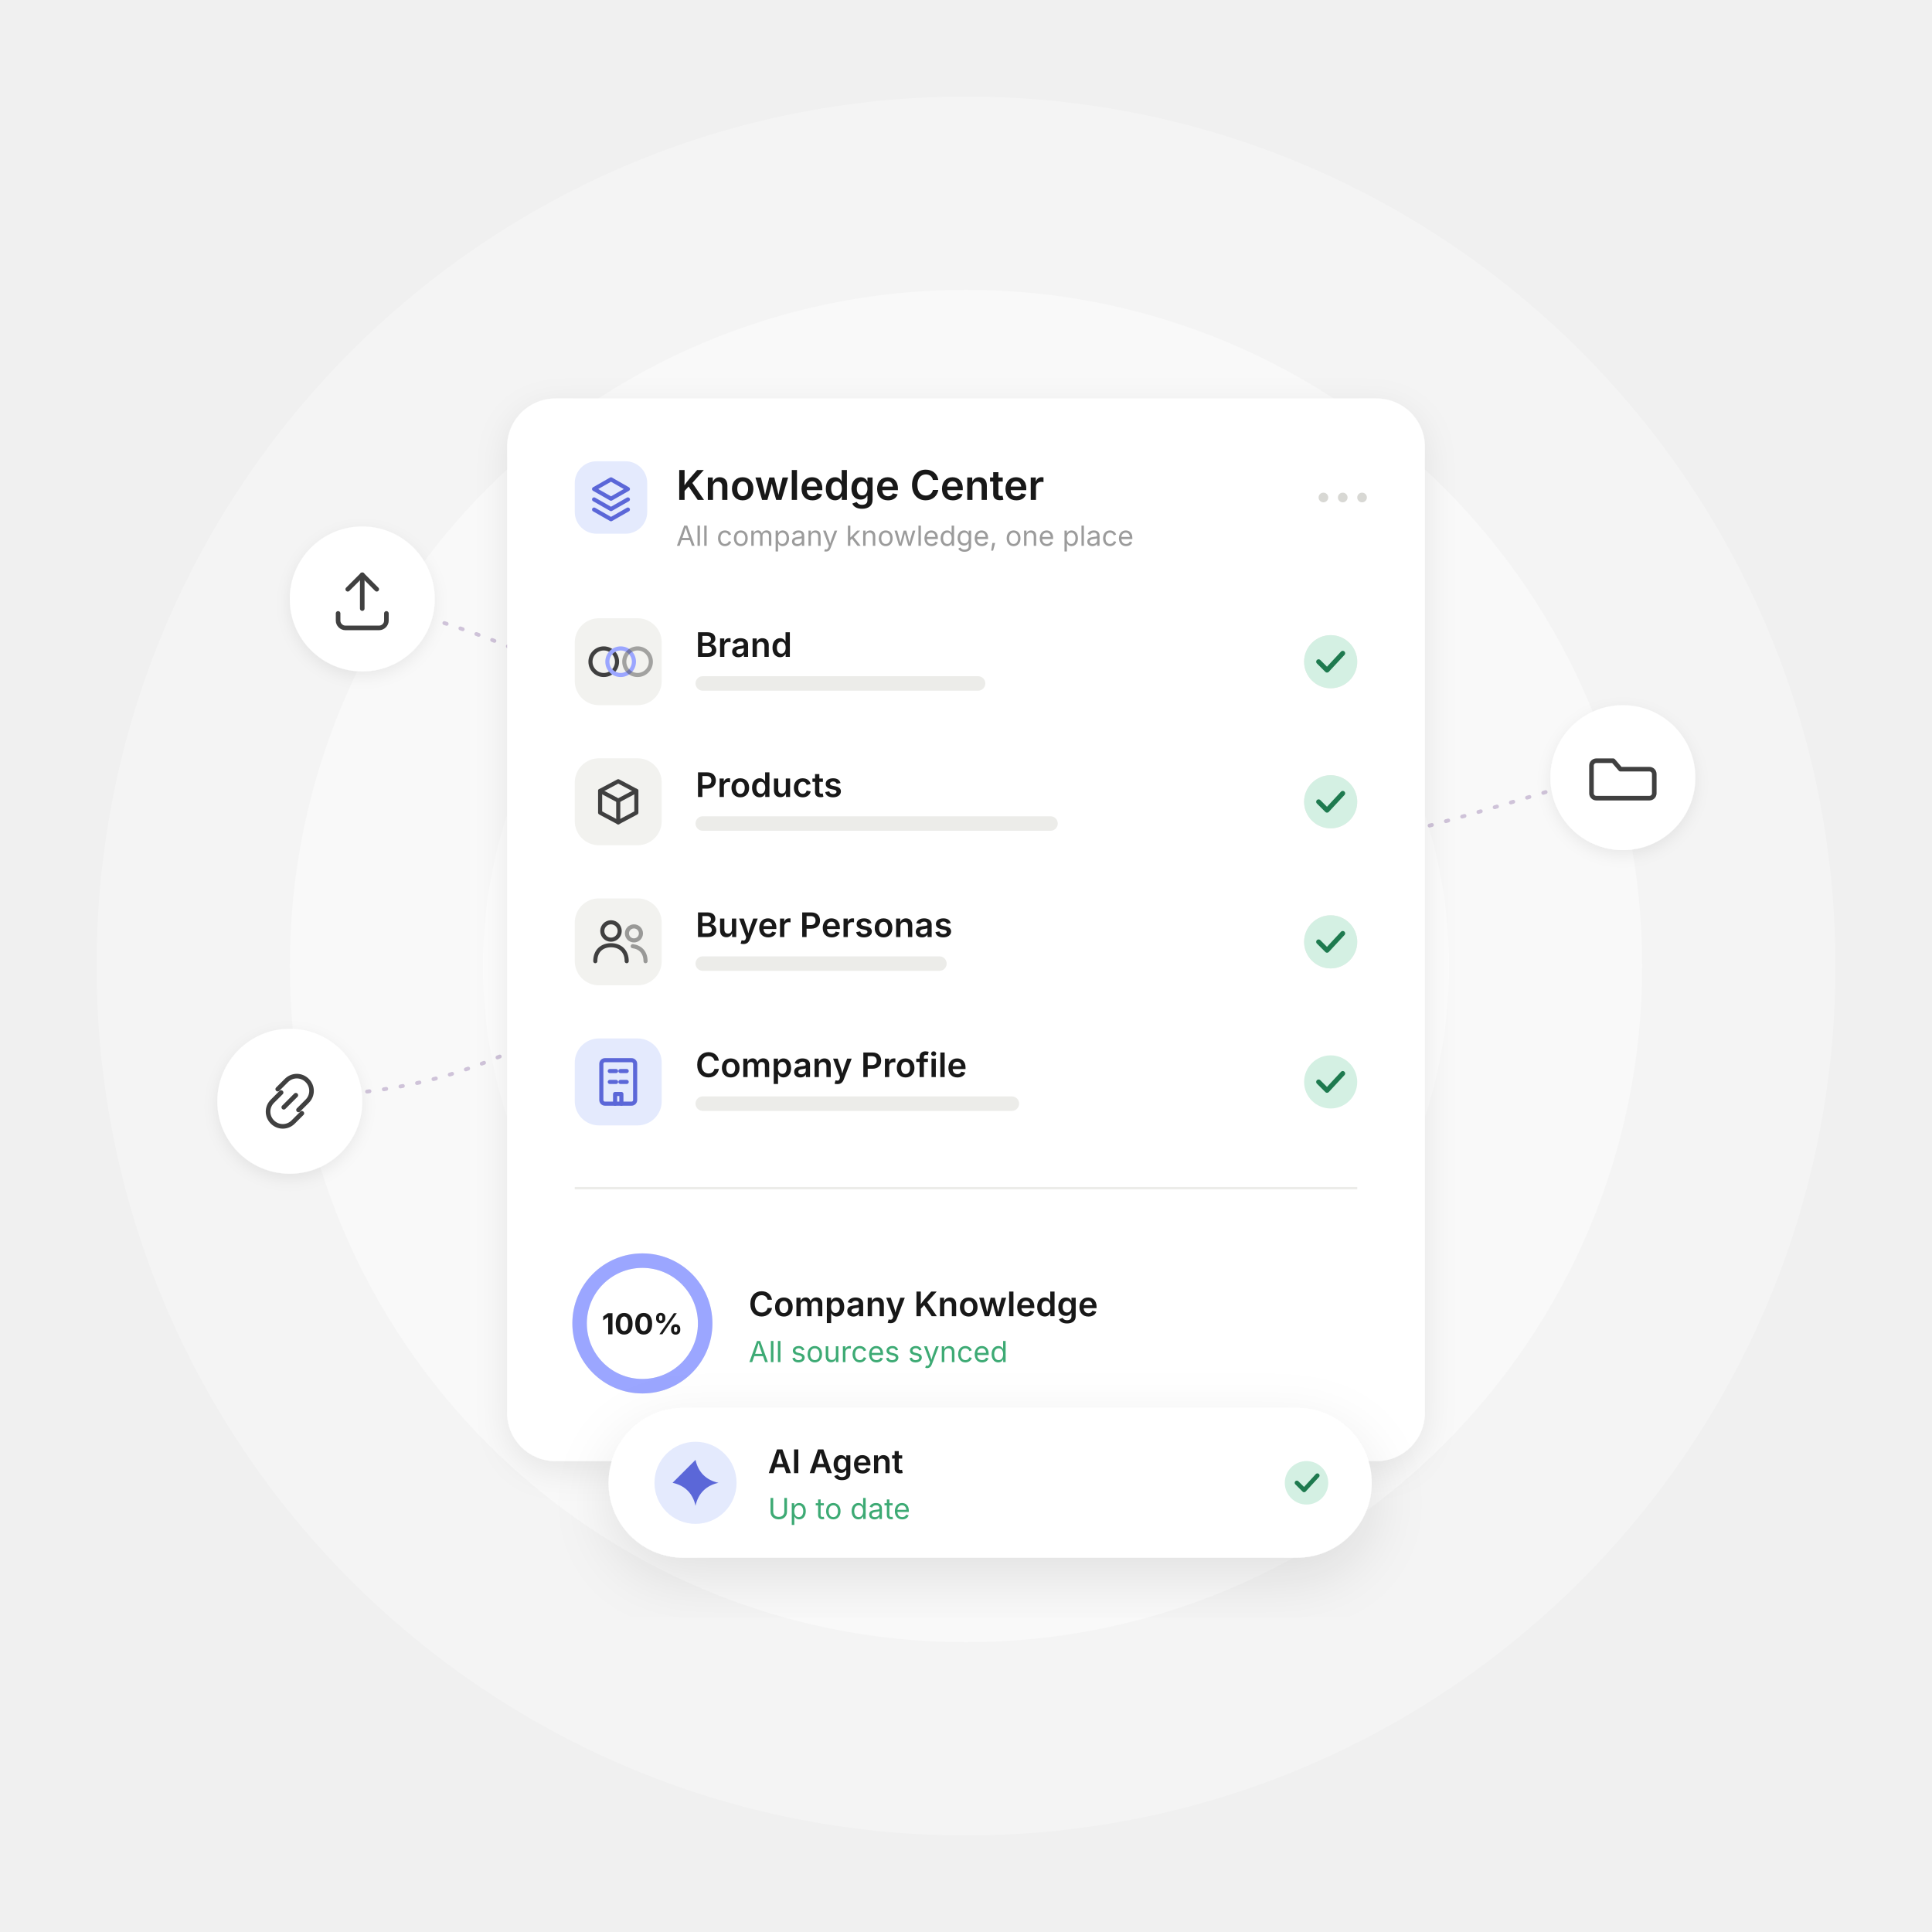
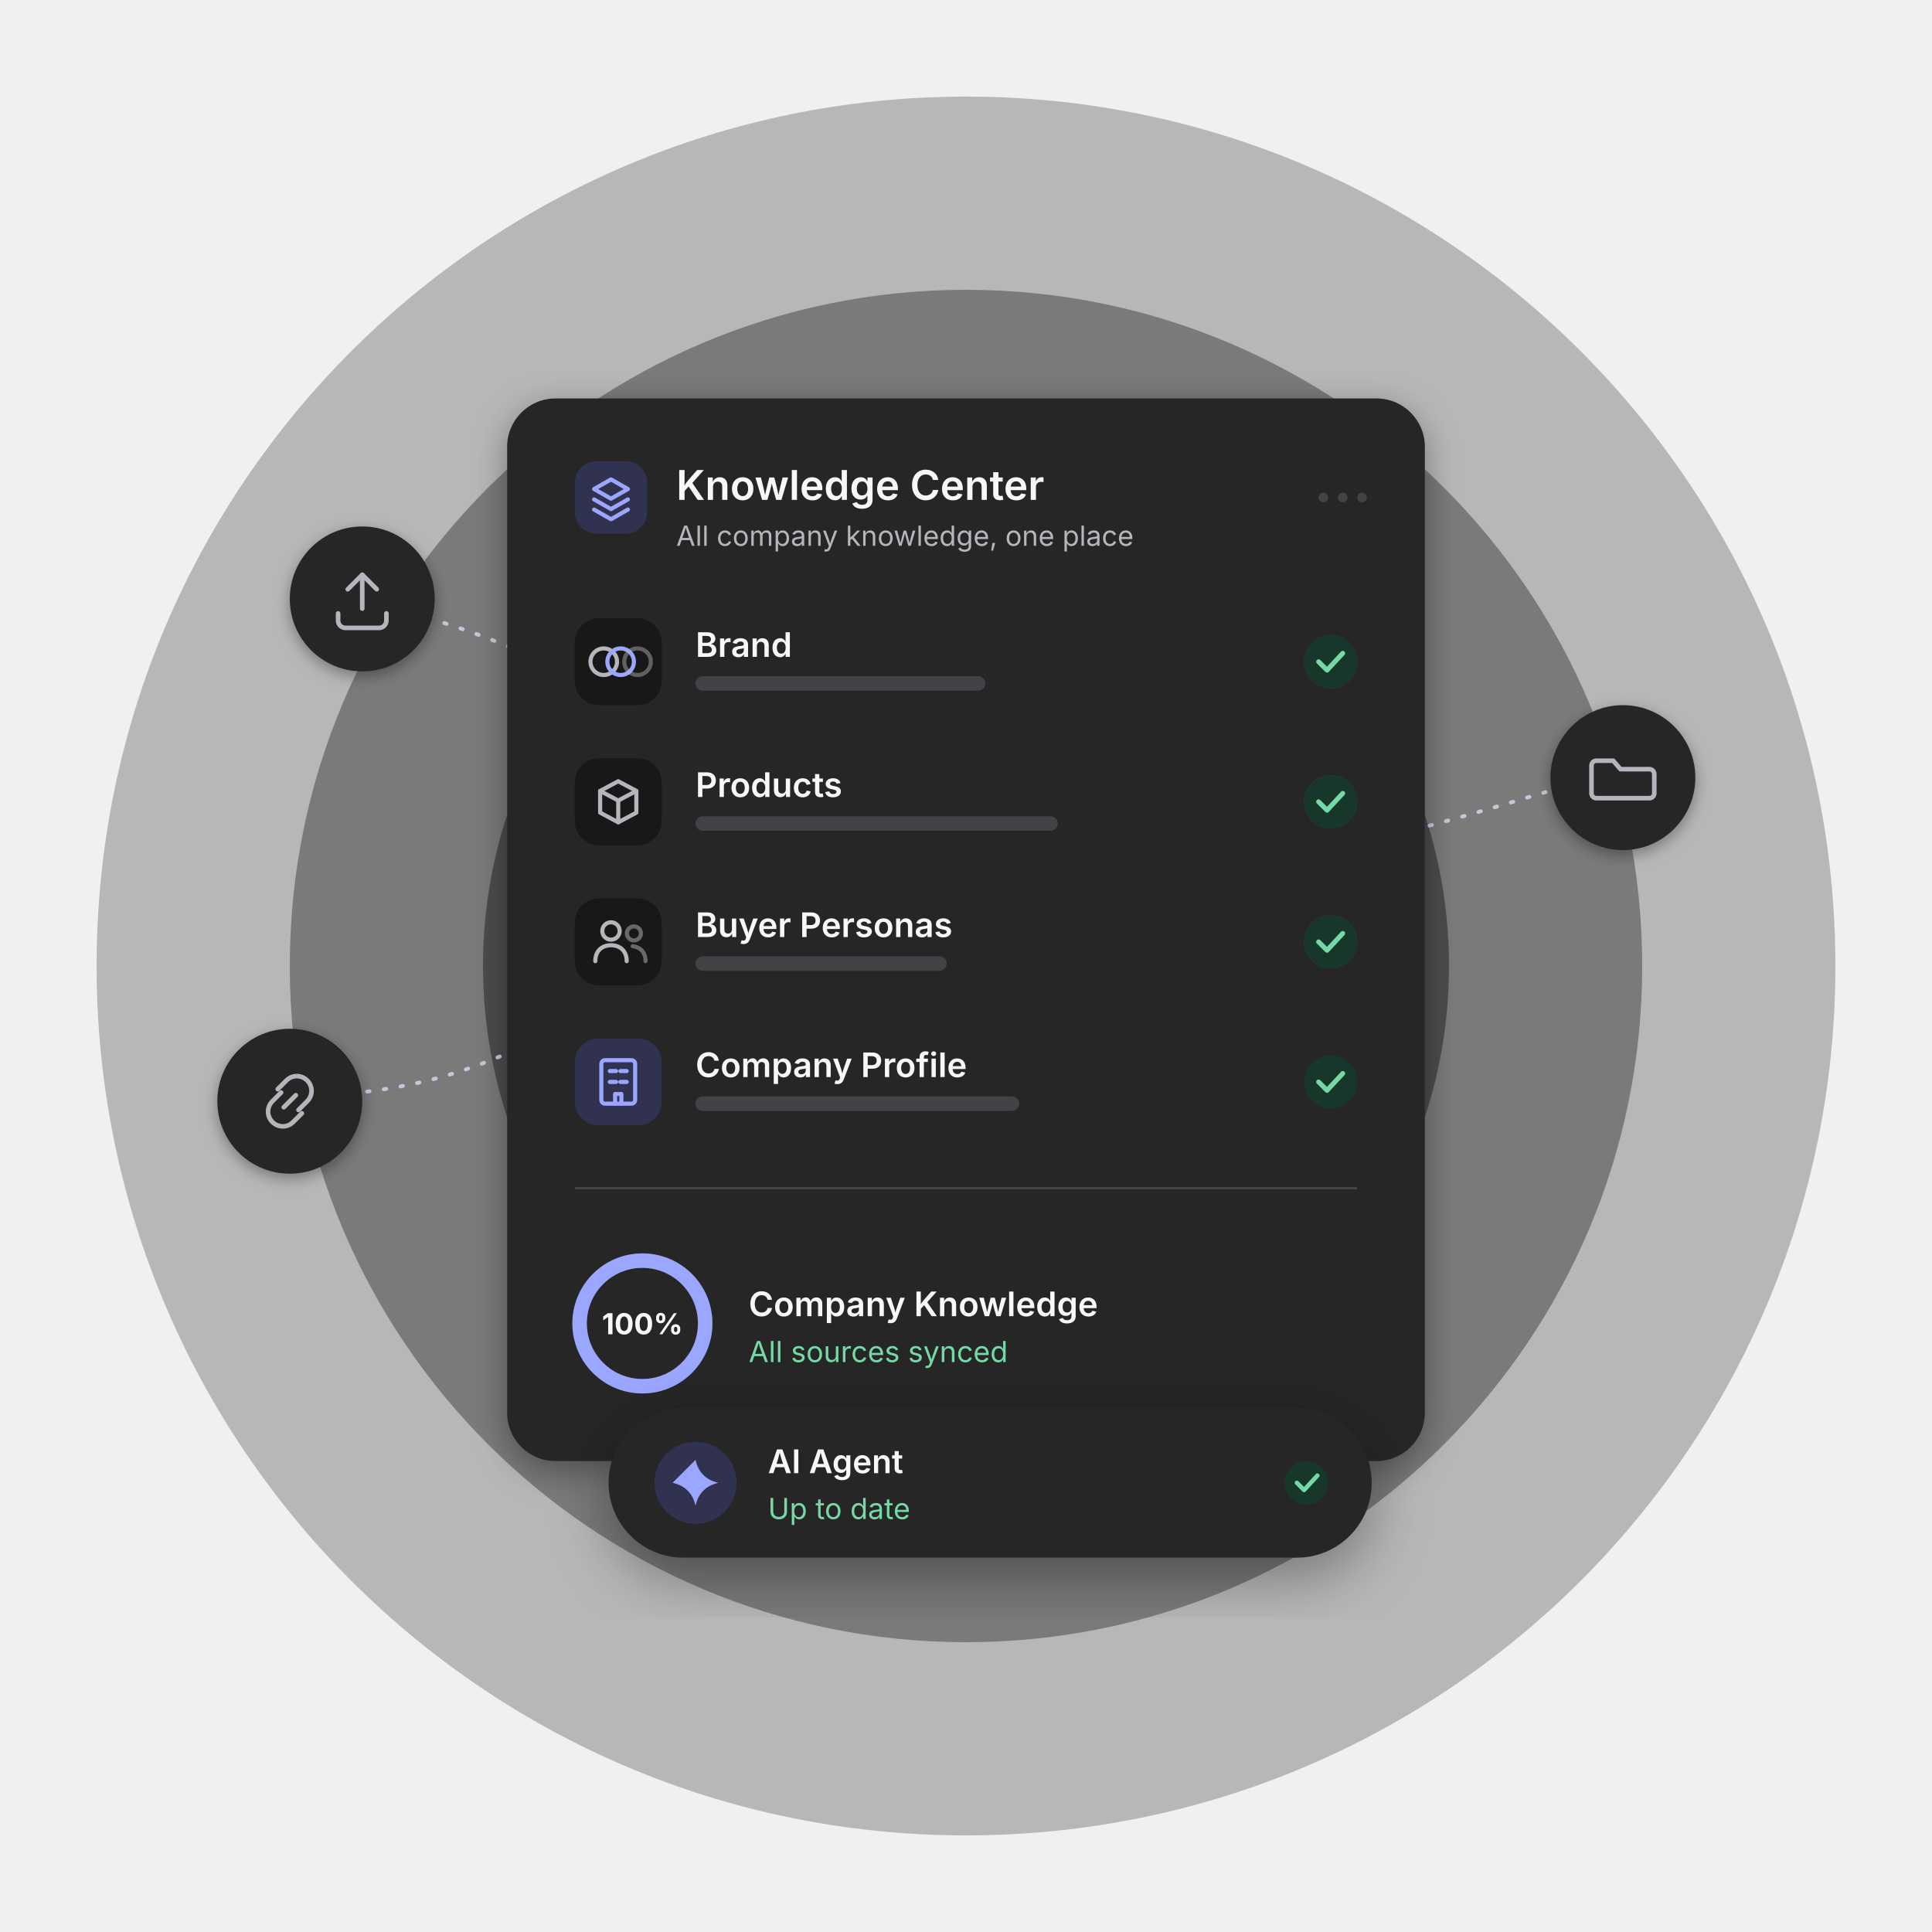
<svg xmlns="http://www.w3.org/2000/svg" viewBox="0 0 800 800" preserveAspectRatio="xMidYMid meet" fill="none" font-family="Geist, Inter, -apple-system, 'Segoe UI', sans-serif" role="img" aria-label="Knowledge Center — all company knowledge in one place, read by AI agents">
  <defs>
    <filter id="shadowMd" x="-30%" y="-30%" width="160%" height="160%">
      <feDropShadow dx="0" dy="4" stdDeviation="7" flood-color="#181818" flood-opacity="0.08" />
    </filter>
    <filter id="shadowLg" x="-40%" y="-40%" width="180%" height="180%">
      <feDropShadow dx="0" dy="8" stdDeviation="12" flood-color="#181818" flood-opacity="0.10" />
    </filter>
    <filter id="shadowSm" x="-40%" y="-40%" width="180%" height="180%">
      <feDropShadow dx="0" dy="2" stdDeviation="3" flood-color="#181818" flood-opacity="0.07" />
    </filter>
  </defs>
  <style>
+ /* Website dark palette. Keep this branch-local skin separate from the
+        shared light mockup sources; geometry, media and timing stay intact. */
+     svg { color-scheme: dark; }
+     rect[fill="#FFFFFF"], circle[fill="#FFFFFF"], ellipse[fill="#FFFFFF"],
+     rect[fill="#F7F7F5"], circle[fill="#F7F7F5"] { fill: #262526; }
+     [fill="#F2F2EF"], [fill="#F3F3F0"], [fill="#F5F5F2"] { fill: #181818; }
+     [fill="#ECECE9"], [fill="#D8D8D4"], [fill="#DBDBD7"],
+     [fill="#E8E8E4"], [fill="#DCDCD8"] { fill: #454247; }
+     [stroke="#ECECE9"], [stroke="#DBDBD7"], [stroke="#D8D8D4"],
+     [stroke="#E8E8E4"] { stroke: #454247; }
+     [fill="#181818"] { fill: #F7F7F5; }
+     text[fill="#FFFFFF"] { fill: #000000; }
+     [stroke="#181818"] { stroke: #F7F7F5; }
+     [fill="#404040"], [fill="#9B9B9B"] { fill: #B7B5BB; }
+     [stroke="#404040"], [stroke="#9B9B9B"] { stroke: #B7B5BB; }
+     [fill="#E4EAFD"], [fill="#EDF1FE"], [fill="#EBEEFE"] { fill: #30324F; }
+     [fill="#5B67D8"] { fill: #9BA6FF; }
+     [stroke="#5B67D8"] { stroke: #9BA6FF; }
+     [fill="#D4F0E3"], [fill="#E8F5EE"] { fill: #18372B; }
+     [fill="#DEDEDA"], [fill="#DEDEDa"] { fill: #454247; }
+     [fill="#FEF3D8"] { fill: #3A301C; }
+     [fill="#A06A00"] { fill: #E9C77D; }
+     [fill="#FDEAEA"] { fill: #421F23; }
+     [fill="#C0252A"] { fill: #FFB4AB; }
+     [fill="#1E7A4F"], [fill="#3DAA74"] { fill: #75D9A5; }
+     [stroke="#1E7A4F"], [stroke="#3DAA74"] { stroke: #75D9A5; }
+     [flood-color="#181818"] { flood-color: #000000; flood-opacity: 0.35; }
    .a { animation-duration: 9s; animation-iteration-count: infinite; animation-timing-function: linear; }

    /* ---------- entrances ---------- */
    @keyframes haloIn { 0% {opacity:0} 8% {opacity:1} 96% {opacity:1} 100% {opacity:0} }
    .halo { animation-name: haloIn; }

    @keyframes cardIn {
      0%, 3% { opacity:0; transform: translateY(18px) scale(0.965); }
      8.5%   { opacity:1; transform: translateY(-2px) scale(1.006); }
      11%    { transform: translateY(0) scale(1); }
      96%    { opacity:1; transform: none; }
      100%   { opacity:0; transform: none; }
    }
    .card { animation-name: cardIn; transform-box: fill-box; transform-origin: center; }

    @keyframes rowIn1 { 0%,8%  {opacity:0; transform:translateY(10px)} 13% {opacity:1; transform:translateY(0)} 100% {opacity:1} }
    @keyframes rowIn2 { 0%,10% {opacity:0; transform:translateY(10px)} 15% {opacity:1; transform:translateY(0)} 100% {opacity:1} }
    @keyframes rowIn3 { 0%,12% {opacity:0; transform:translateY(10px)} 17% {opacity:1; transform:translateY(0)} 100% {opacity:1} }
    @keyframes rowIn4 { 0%,14% {opacity:0; transform:translateY(10px)} 19% {opacity:1; transform:translateY(0)} 100% {opacity:1} }
    .row1{animation-name:rowIn1}.row2{animation-name:rowIn2}.row3{animation-name:rowIn3}.row4{animation-name:rowIn4}

    @keyframes footIn { 0%,16% {opacity:0; transform:translateY(8px)} 21% {opacity:1; transform:translateY(0)} 100% {opacity:1} }
    .foot { animation-name: footIn; }

    @keyframes badgeIn1 { 0%,14% {opacity:0; transform:scale(0)} 17.5% {opacity:1; transform:scale(1.14)} 19.5% {transform:scale(1)} 100% {opacity:1; transform:scale(1)} }
    @keyframes badgeIn2 { 0%,16% {opacity:0; transform:scale(0)} 19.5% {opacity:1; transform:scale(1.14)} 21.5% {transform:scale(1)} 100% {opacity:1; transform:scale(1)} }
    @keyframes badgeIn3 { 0%,18% {opacity:0; transform:scale(0)} 21.5% {opacity:1; transform:scale(1.14)} 23.5% {transform:scale(1)} 100% {opacity:1; transform:scale(1)} }
    .badge1{animation-name:badgeIn1; transform-box:fill-box; transform-origin:center}
    .badge2{animation-name:badgeIn2; transform-box:fill-box; transform-origin:center}
    .badge3{animation-name:badgeIn3; transform-box:fill-box; transform-origin:center}

    @keyframes floatY { 0%{transform:translateY(0)} 50%{transform:translateY(-4px)} 100%{transform:translateY(0)} }
    .float  { animation: floatY 4.6s ease-in-out infinite; }
    .floatB { animation: floatY 5.4s ease-in-out infinite; animation-delay: -2.2s; }
    .floatC { animation: floatY 5s ease-in-out infinite; animation-delay: -1.1s; }

    @keyframes linkIn { 0%,20% {opacity:0} 24% {opacity:0.9} 96% {opacity:0.9} 100% {opacity:0} }
    .links { animation-name: linkIn; }

    /* ---------- knowledge dots ---------- */
    @keyframes dotV1 { 0%,25.6% {opacity:0} 27% {opacity:1} 31.4% {opacity:1} 32.5%,100% {opacity:0} }
    @keyframes dotV2 { 0%,32.6% {opacity:0} 34% {opacity:1} 38.4% {opacity:1} 39.5%,100% {opacity:0} }
    @keyframes dotV3 { 0%,39.6% {opacity:0} 41% {opacity:1} 45.4% {opacity:1} 46.5%,100% {opacity:0} }
    .dot1{animation-name:dotV1}.dot2{animation-name:dotV2}.dot3{animation-name:dotV3}

    /* ---------- check pops ---------- */
    @keyframes chkP1 { 0%,32.5% {opacity:0; transform:scale(0)} 34.5% {opacity:1; transform:scale(1.3)} 36% {transform:scale(1)} 100% {opacity:1; transform:scale(1)} }
    @keyframes chkP2 { 0%,39.5% {opacity:0; transform:scale(0)} 41.5% {opacity:1; transform:scale(1.3)} 43% {transform:scale(1)} 100% {opacity:1; transform:scale(1)} }
    @keyframes chkP3 { 0%,46.5% {opacity:0; transform:scale(0)} 48.5% {opacity:1; transform:scale(1.3)} 50% {transform:scale(1)} 100% {opacity:1; transform:scale(1)} }
    @keyframes chkP4 { 0%,56%   {opacity:0; transform:scale(0)} 58%   {opacity:1; transform:scale(1.3)} 59.5% {transform:scale(1)} 100% {opacity:1; transform:scale(1)} }
    .chk1{animation-name:chkP1; transform-box:fill-box; transform-origin:center}
    .chk2{animation-name:chkP2; transform-box:fill-box; transform-origin:center}
    .chk3{animation-name:chkP3; transform-box:fill-box; transform-origin:center}
    .chk4{animation-name:chkP4; transform-box:fill-box; transform-origin:center}

    @keyframes spinnerVis { 0%,14% {opacity:0} 19% {opacity:1} 55.5% {opacity:1} 57%,100% {opacity:0} }
    .spinner { animation-name: spinnerVis; }

    /* ---------- progress ring ----------
       Circumference of r=26 circle = 163.363. 67% = 109.45.
       The arc lives inside a wrapper group that carries the -90deg start
       rotation; no CSS transforms touch it, so it stays locked in place. */
    @keyframes ringDraw {
      0%, 18%   { stroke-dasharray: 0 163.363; opacity: 0; }
      18.5%     { opacity: 1; }
      27%       { stroke-dasharray: 109.45 163.363; opacity: 1; }
      58%       { stroke-dasharray: 109.45 163.363; opacity: 1; }
      66%       { stroke-dasharray: 163.363 163.363; opacity: 1; }
      100%      { stroke-dasharray: 163.363 163.363; opacity: 1; }
    }
    .ringArc { animation-name: ringDraw; }

    @keyframes pctA { 0%,16% {opacity:0} 21% {opacity:1} 60% {opacity:1} 63%,100% {opacity:0} }
    @keyframes pctB { 0%,62% {opacity:0} 65.5% {opacity:1} 100% {opacity:1} }
    .pct67{animation-name:pctA}.pct100{animation-name:pctB}
    .sub1{animation-name:pctA}.sub2{animation-name:pctB}

    /* ---------- AI agent chip ---------- */
    @keyframes chipIn { 0%,67% {opacity:0; transform:translateY(20px)} 72.5% {opacity:1; transform:translateY(-2px)} 74.5% {transform:translateY(0)} 96% {opacity:1} 100% {opacity:0} }
    .chip { animation-name: chipIn; }

    @keyframes readTxt { 0%,69% {opacity:0} 73% {opacity:1} 84.5% {opacity:1} 86.5%,100% {opacity:0} }
    @keyframes doneTxt { 0%,86.5% {opacity:0} 89% {opacity:1} 100% {opacity:1} }
    .readTxt{animation-name:readTxt}.doneTxt{animation-name:doneTxt}

    @keyframes pulseDot {
      0%,69% {opacity:0}
      73% {opacity:1} 75% {opacity:0.25} 77% {opacity:1} 79% {opacity:0.25} 81% {opacity:1} 83% {opacity:0.25} 85% {opacity:1}
      86.5%,100% {opacity:0}
    }
    .pulseDot { animation-name: pulseDot; }

    @keyframes doneChk { 0%,86.5% {opacity:0; transform:scale(0)} 88.5% {opacity:1; transform:scale(1.3)} 90% {transform:scale(1)} 100% {opacity:1; transform:scale(1)} }
    .doneChk { animation-name: doneChk; transform-box: fill-box; transform-origin: center; }

    @keyframes twinkle { 0%,100% {transform:scale(1) rotate(0deg)} 50% {transform:scale(1.18) rotate(12deg)} }
    .sparkle { animation: twinkle 2.6s ease-in-out infinite; transform-box: fill-box; transform-origin: center; }

    @media (prefers-reduced-motion: reduce) {
      * { animation: none !important; }
    }
  </style>
  <g class="a halo">
    <circle cx="400" cy="400" r="360" fill="#FFFFFF" opacity="0.28" />
    <circle cx="400" cy="400" r="280" fill="#FFFFFF" opacity="0.42" />
    <circle cx="400" cy="400" r="200" fill="#FFFFFF" opacity="0.55" />
  </g>
  <g class="a links" stroke="#CFC3D9" stroke-width="1.6" stroke-dasharray="1 6" stroke-linecap="round" fill="none">
    <path d="M 184 258 C 215 268, 225 275, 246 283" />
    <path d="M 152 452 C 185 448, 210 438, 242 420" />
    <path d="M 640 328 C 620 334, 600 340, 576 346" />
  </g>
  <g class="a card">
    <g filter="url(#shadowMd)">
      <rect x="210" y="165" width="380" height="440" rx="20" fill="#FFFFFF" />
    </g>
    <rect x="238" y="191" width="30" height="30" rx="9" fill="#E4EAFD" />
    <g stroke="#5B67D8" stroke-width="1.7" stroke-linejoin="round" stroke-linecap="round" fill="none">
      <path d="M 253 198.5 L 260 202.5 L 253 206.5 L 246 202.5 Z" />
      <path d="M 246 206.8 L 253 210.8 L 260 206.8" />
      <path d="M 246 211 L 253 215 L 260 211" />
    </g>
    <text x="280" y="207" font-size="17" font-weight="600" fill="#181818">Knowledge Center</text>
    <text x="280" y="226" font-size="11.5" fill="#9B9B9B">All company knowledge, one place</text>
    <g fill="#D8D8D4">
      <circle cx="548" cy="206" r="2" />
      <circle cx="556" cy="206" r="2" />
      <circle cx="564" cy="206" r="2" />
    </g>
    <g class="a row1">
      <rect x="238" y="256" width="36" height="36" rx="10" fill="#F2F2EF" />
      <g stroke-width="1.7" fill="none">
        <circle cx="250" cy="274" r="5.5" stroke="#404040" />
        <circle cx="257" cy="274" r="5.5" stroke="#9BA6FF" />
        <circle cx="264" cy="274" r="5.5" stroke="#404040" opacity="0.45" />
      </g>
      <text x="288" y="272" font-size="14" font-weight="600" fill="#181818">Brand</text>
      <rect x="288" y="280" width="120" height="6" rx="3" fill="#ECECE9" />
      <circle cx="551" cy="274" r="10" stroke="#ECECE9" stroke-width="2" fill="none" />
      <g class="a chk1">
        <circle cx="551" cy="274" r="11" fill="#D4F0E3" />
        <path d="M 546 274 L 549.5 277.5 L 556 270.5" stroke="#1E7A4F" stroke-width="2" stroke-linecap="round" stroke-linejoin="round" fill="none" />
      </g>
    </g>
    <g class="a row2">
      <rect x="238" y="314" width="36" height="36" rx="10" fill="#F2F2EF" />
      <g stroke="#404040" stroke-width="1.7" stroke-linejoin="round" stroke-linecap="round" fill="none">
        <path d="M 256 323.5 L 263.5 327.5 L 263.5 336.5 L 256 340.5 L 248.5 336.5 L 248.5 327.5 Z" />
        <path d="M 248.5 327.5 L 256 331.5 L 263.5 327.5" />
        <path d="M 256 331.5 L 256 340.5" />
      </g>
      <text x="288" y="330" font-size="14" font-weight="600" fill="#181818">Products</text>
      <rect x="288" y="338" width="150" height="6" rx="3" fill="#ECECE9" />
      <circle cx="551" cy="332" r="10" stroke="#ECECE9" stroke-width="2" fill="none" />
      <g class="a chk2">
        <circle cx="551" cy="332" r="11" fill="#D4F0E3" />
        <path d="M 546 332 L 549.5 335.5 L 556 328.5" stroke="#1E7A4F" stroke-width="2" stroke-linecap="round" stroke-linejoin="round" fill="none" />
      </g>
    </g>
    <g class="a row3">
      <rect x="238" y="372" width="36" height="36" rx="10" fill="#F2F2EF" />
      <g stroke="#404040" stroke-width="1.7" stroke-linecap="round" fill="none">
        <circle cx="253" cy="385.5" r="3.6" />
        <path d="M 246.5 398 C 246.5 393.6, 249.4 391.4, 253 391.4 C 256.6 391.4, 259.5 393.6, 259.5 398" />
        <circle cx="262.5" cy="386.5" r="2.9" opacity="0.5" />
        <path d="M 262 391.8 C 265.2 392.2, 267.3 394.4, 267.3 398" opacity="0.5" />
      </g>
      <text x="288" y="388" font-size="14" font-weight="600" fill="#181818">Buyer Personas</text>
      <rect x="288" y="396" width="104" height="6" rx="3" fill="#ECECE9" />
      <circle cx="551" cy="390" r="10" stroke="#ECECE9" stroke-width="2" fill="none" />
      <g class="a chk3">
        <circle cx="551" cy="390" r="11" fill="#D4F0E3" />
        <path d="M 546 390 L 549.5 393.5 L 556 386.5" stroke="#1E7A4F" stroke-width="2" stroke-linecap="round" stroke-linejoin="round" fill="none" />
      </g>
    </g>
    <g class="a row4">
      <rect x="238" y="430" width="36" height="36" rx="10" fill="#E4EAFD" />
      <g stroke="#5B67D8" stroke-width="1.7" stroke-linecap="round" stroke-linejoin="round" fill="none">
        <rect x="249" y="439" width="14" height="18" rx="1.5" />
        <path d="M 252.5 443.5 h 2.6 M 256.9 443.5 h 2.6 M 252.5 448 h 2.6 M 256.9 448 h 2.6 M 254.7 457 v -4 h 2.6 v 4" />
      </g>
      <text x="288" y="446" font-size="14" font-weight="600" fill="#181818">Company Profile</text>
      <rect x="288" y="454" width="134" height="6" rx="3" fill="#ECECE9" />
      <g class="a spinner" opacity="0">
        <circle cx="551" cy="448" r="9" stroke="#ECECE9" stroke-width="2.4" fill="none" />
        <g>
          <path d="M 551 439 A 9 9 0 0 1 560 448" stroke="#9BA6FF" stroke-width="2.4" stroke-linecap="round" fill="none" />
          <animateTransform attributeName="transform" type="rotate" from="0 551 448" to="360 551 448" dur="1.1s" repeatCount="indefinite" />
        </g>
      </g>
      <g class="a chk4">
        <circle cx="551" cy="448" r="11" fill="#D4F0E3" />
        <path d="M 546 448 L 549.5 451.5 L 556 444.5" stroke="#1E7A4F" stroke-width="2" stroke-linecap="round" stroke-linejoin="round" fill="none" />
      </g>
    </g>
    <g class="a foot">
      <line x1="238" y1="492" x2="562" y2="492" stroke="#ECECE9" stroke-width="1" />
      <circle cx="266" cy="548" r="26" stroke="#ECECE9" stroke-width="6" fill="none" />
      <g transform="translate(266 548) rotate(-90)">
        <circle class="a ringArc" cx="0" cy="0" r="26" stroke="#9BA6FF" stroke-width="6" fill="none" stroke-linecap="round" stroke-dasharray="163.363 163.363" />
      </g>
      <g class="a pct67" opacity="0">
        <text x="266" y="552.5" font-size="13" font-weight="700" fill="#181818" text-anchor="middle">67%</text>
      </g>
      <g class="a pct100">
        <text x="266" y="552.5" font-size="12" font-weight="700" fill="#181818" text-anchor="middle">100%</text>
      </g>
      <text x="310" y="545" font-size="14" font-weight="600" fill="#181818">Company Knowledge</text>
      <g class="a sub1" opacity="0">
        <text x="310" y="564" font-size="12" fill="#9B9B9B">3 of 4 sources synced</text>
      </g>
      <g class="a sub2">
        <text x="310" y="564" font-size="12" fill="#3DAA74">All sources synced</text>
      </g>
    </g>
  </g>
  <circle class="a dot1" r="4.5" fill="#9BA6FF" opacity="0">
    <animateMotion dur="9s" repeatCount="indefinite" calcMode="linear" keyPoints="0;0;1;1" keyTimes="0;0.26;0.325;1" path="M 184 258 C 215 268, 225 275, 246 283" />
  </circle>
  <circle class="a dot2" r="4.5" fill="#9BA6FF" opacity="0">
    <animateMotion dur="9s" repeatCount="indefinite" calcMode="linear" keyPoints="0;0;1;1" keyTimes="0;0.33;0.395;1" path="M 640 328 C 620 334, 600 340, 576 346" />
  </circle>
  <circle class="a dot3" r="4.5" fill="#9BA6FF" opacity="0">
    <animateMotion dur="9s" repeatCount="indefinite" calcMode="linear" keyPoints="0;0;1;1" keyTimes="0;0.40;0.465;1" path="M 152 452 C 185 448, 210 438, 242 420" />
  </circle>
  <g class="a badge1">
    <g class="float">
      <g filter="url(#shadowSm)">
        <circle cx="150" cy="248" r="30" fill="#FFFFFF" />
      </g>
      <g stroke="#404040" stroke-width="1.9" stroke-linecap="round" stroke-linejoin="round" fill="none">
        <path d="M 150 238 V 252" />
        <path d="M 144 244 L 150 238 L 156 244" />
        <path d="M 140 254 V 257 C 140 258.6, 141.4 260, 143 260 H 157 C 158.6 260, 160 258.6, 160 257 V 254" />
      </g>
    </g>
  </g>
  <g class="a badge2">
    <g class="floatB">
      <g filter="url(#shadowSm)">
        <circle cx="672" cy="322" r="30" fill="#FFFFFF" />
      </g>
      <g stroke="#404040" stroke-width="1.9" stroke-linecap="round" stroke-linejoin="round" fill="none">
        <path d="M 661 315 H 668 L 671 318.5 H 683 C 684.1 318.5, 685 319.4, 685 320.5 V 328.5 C 685 329.6, 684.1 330.5, 683 330.5 H 661 C 659.9 330.5, 659 329.6, 659 328.5 V 317 C 659 315.9, 659.9 315, 661 315 Z" />
      </g>
    </g>
  </g>
  <g class="a badge3">
    <g class="floatC">
      <g filter="url(#shadowSm)">
        <circle cx="120" cy="456" r="30" fill="#FFFFFF" />
      </g>
      <g stroke="#404040" stroke-width="1.9" stroke-linecap="round" fill="none">
        <path d="M 117.5 458.5 L 122.5 453.5" />
        <path d="M 115 451 L 118.6 447.4 C 121 445, 124.8 445, 127.2 447.4 C 129.6 449.8, 129.6 453.6, 127.2 456 L 123.6 459.6" />
        <path d="M 125 461 L 121.4 464.6 C 119 467, 115.2 467, 112.8 464.6 C 110.4 462.2, 110.4 458.4, 112.8 456 L 116.4 452.4" />
      </g>
    </g>
  </g>
  <g class="a chip">
    <g filter="url(#shadowLg)">
      <rect x="252" y="583" width="316" height="62" rx="31" fill="#FFFFFF" />
    </g>
    <circle cx="288" cy="614" r="17" fill="#E4EAFD" />
    <g class="sparkle">
      <path d="M 288 604.5 C 289.1 609.6, 292.4 612.9, 297.5 614 C 292.4 615.1, 289.1 618.4, 288 623.5 C 286.9 618.4, 283.6 615.1, 278.5 614 Z" fill="#5B67D8" />
    </g>
    <text x="318" y="610" font-size="13.5" font-weight="600" fill="#181818">AI Agent</text>
    <g class="a readTxt" opacity="0">
      <text x="318" y="629" font-size="12" fill="#9B9B9B">Reading your knowledge…</text>
    </g>
    <g class="a doneTxt">
      <text x="318" y="629" font-size="12" fill="#3DAA74">Up to date</text>
    </g>
    <circle class="a pulseDot" cx="541" cy="614" r="4" fill="#9BA6FF" opacity="0" />
    <g class="a doneChk">
      <circle cx="541" cy="614" r="9" fill="#D4F0E3" />
      <path d="M 537 614 L 540 617 L 545.5 611" stroke="#1E7A4F" stroke-width="1.8" stroke-linecap="round" stroke-linejoin="round" fill="none" />
    </g>
  </g>
</svg>
